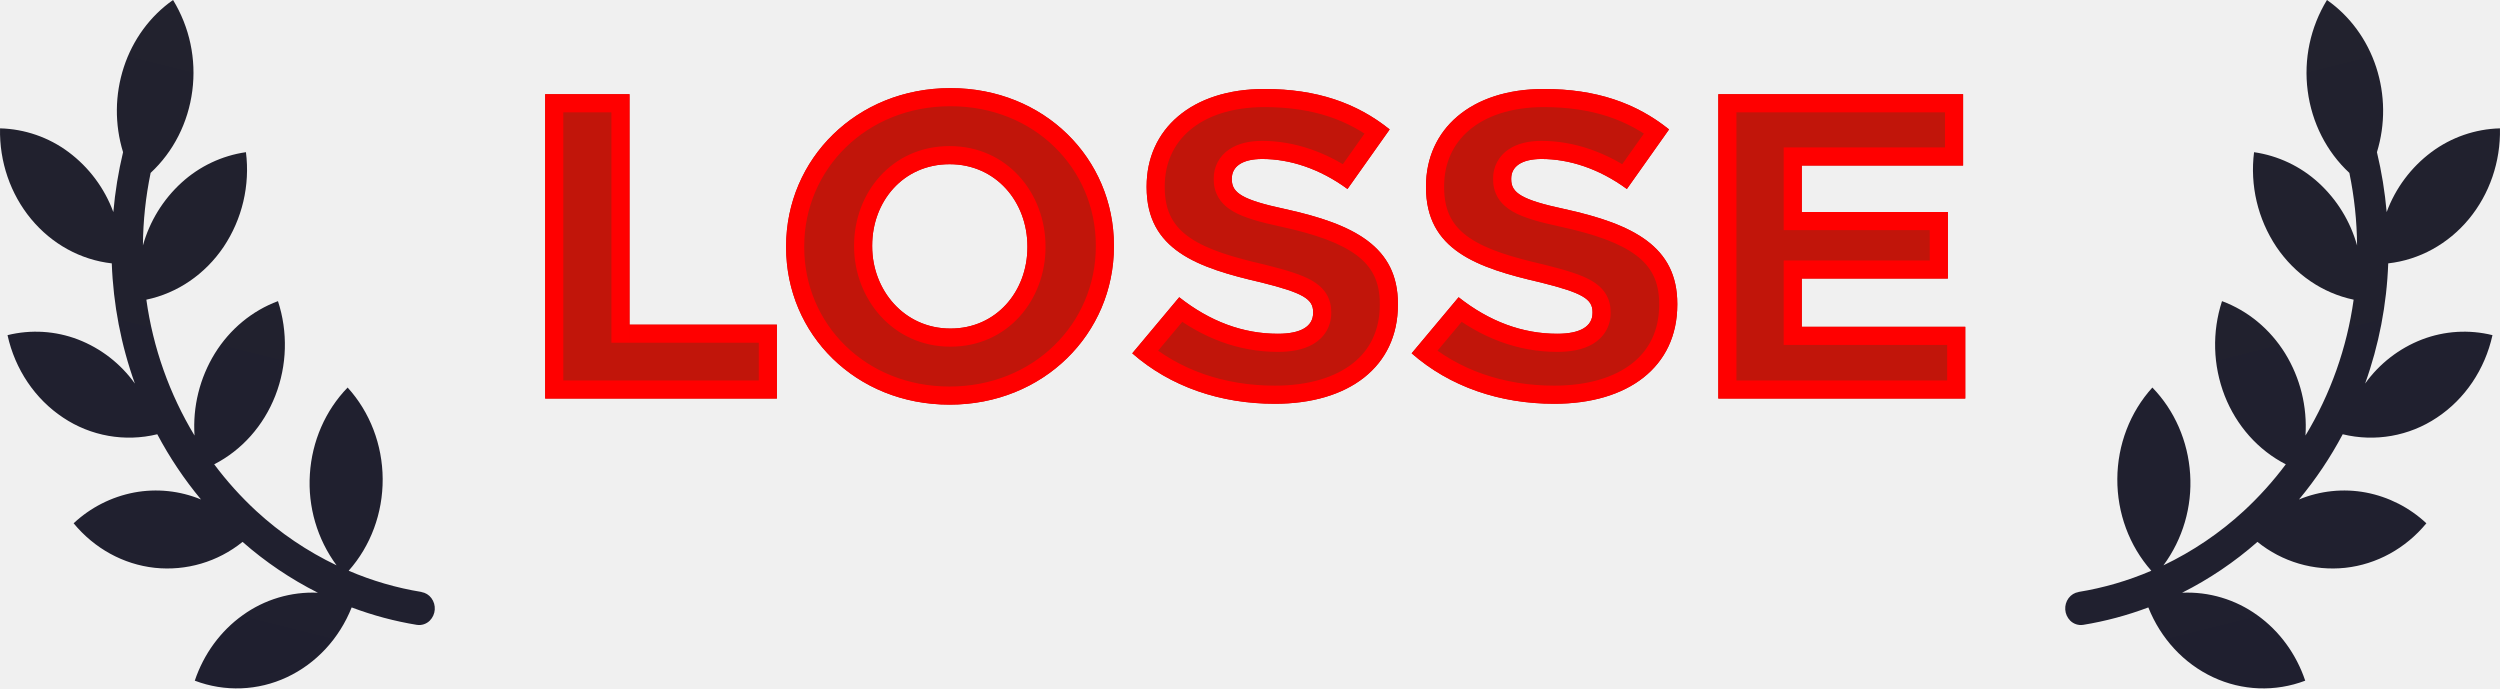
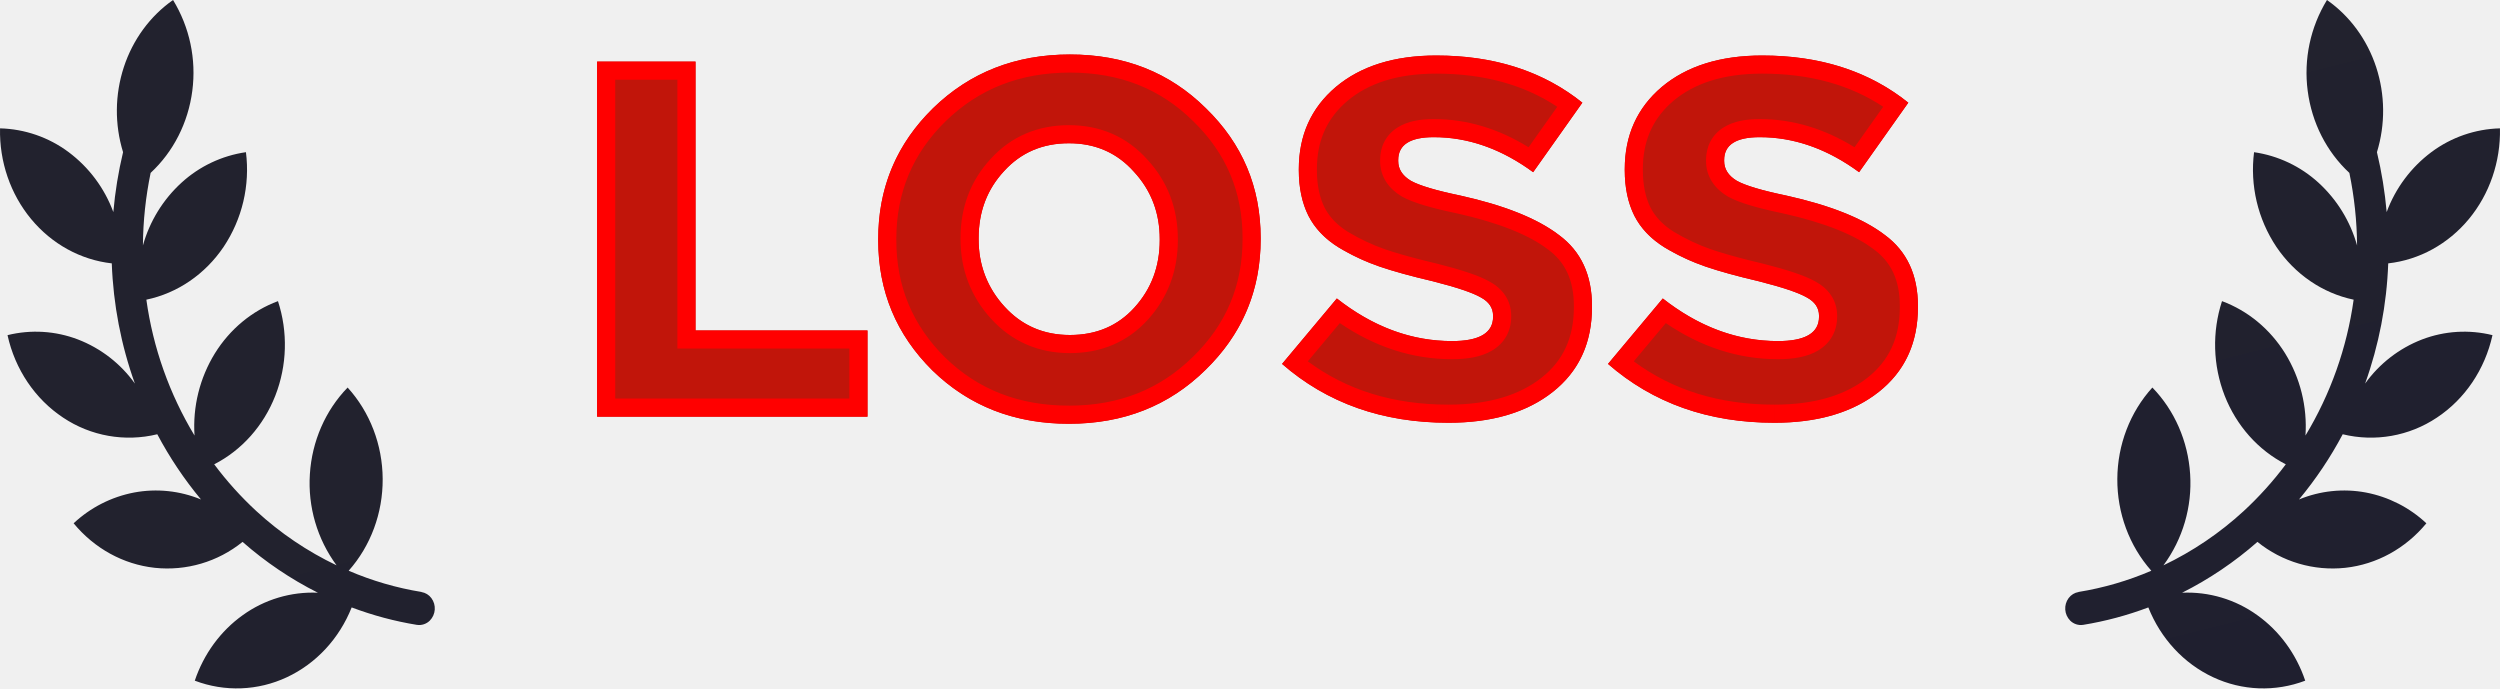
<svg xmlns="http://www.w3.org/2000/svg" width="138" height="38" fill="none">
-   <mask id="a" fill="#fff">
-     <path d="M30.093 22V5.2h4.656v12.72h8.136V22h-12.79zm22.324.336c-5.184 0-9.024-3.888-9.024-8.688V13.6c0-4.824 3.888-8.736 9.072-8.736 5.184 0 9.024 3.888 9.024 8.688v.048c0 4.824-3.888 8.736-9.072 8.736zm.048-4.2c2.544 0 4.248-2.064 4.248-4.488V13.6c0-2.448-1.728-4.536-4.296-4.536-2.568 0-4.272 2.064-4.272 4.488v.048c0 2.4 1.752 4.536 4.32 4.536zm17.908 4.152c-3 0-5.76-.936-7.872-2.784l2.592-3.096c1.704 1.344 3.528 2.016 5.448 2.016 1.272 0 1.944-.408 1.944-1.152v-.048c0-.72-.552-1.056-2.856-1.632-3.552-.816-6.336-1.8-6.336-5.256v-.048c0-3.144 2.472-5.376 6.504-5.376 2.88 0 5.088.768 6.912 2.232l-2.328 3.288c-1.536-1.128-3.192-1.656-4.704-1.656-1.128 0-1.68.432-1.68 1.08v.048c0 .744.576 1.128 2.928 1.632 3.84.84 6.24 2.088 6.24 5.232v.048c0 3.432-2.712 5.472-6.792 5.472zm15.422 0c-3 0-5.76-.936-7.872-2.784l2.592-3.096c1.704 1.344 3.528 2.016 5.448 2.016 1.272 0 1.944-.408 1.944-1.152v-.048c0-.72-.552-1.056-2.856-1.632-3.552-.816-6.336-1.8-6.336-5.256v-.048c0-3.144 2.472-5.376 6.504-5.376 2.88 0 5.088.768 6.912 2.232l-2.328 3.288c-1.536-1.128-3.192-1.656-4.704-1.656-1.128 0-1.68.432-1.68 1.08v.048c0 .744.576 1.128 2.928 1.632 3.84.84 6.24 2.088 6.24 5.232v.048c0 3.432-2.712 5.472-6.792 5.472zM94.851 22V5.2h13.512v3.936h-8.904v2.568h8.064v3.672h-8.064v2.664h9.024V22H94.851z" />
-   </mask>
-   <path d="M30.093 22V5.2h4.656v12.72h8.136V22h-12.79zm22.324.336c-5.184 0-9.024-3.888-9.024-8.688V13.6c0-4.824 3.888-8.736 9.072-8.736 5.184 0 9.024 3.888 9.024 8.688v.048c0 4.824-3.888 8.736-9.072 8.736zm.048-4.2c2.544 0 4.248-2.064 4.248-4.488V13.6c0-2.448-1.728-4.536-4.296-4.536-2.568 0-4.272 2.064-4.272 4.488v.048c0 2.4 1.752 4.536 4.32 4.536zm17.908 4.152c-3 0-5.76-.936-7.872-2.784l2.592-3.096c1.704 1.344 3.528 2.016 5.448 2.016 1.272 0 1.944-.408 1.944-1.152v-.048c0-.72-.552-1.056-2.856-1.632-3.552-.816-6.336-1.8-6.336-5.256v-.048c0-3.144 2.472-5.376 6.504-5.376 2.88 0 5.088.768 6.912 2.232l-2.328 3.288c-1.536-1.128-3.192-1.656-4.704-1.656-1.128 0-1.68.432-1.68 1.08v.048c0 .744.576 1.128 2.928 1.632 3.84.84 6.24 2.088 6.24 5.232v.048c0 3.432-2.712 5.472-6.792 5.472zm15.422 0c-3 0-5.76-.936-7.872-2.784l2.592-3.096c1.704 1.344 3.528 2.016 5.448 2.016 1.272 0 1.944-.408 1.944-1.152v-.048c0-.72-.552-1.056-2.856-1.632-3.552-.816-6.336-1.8-6.336-5.256v-.048c0-3.144 2.472-5.376 6.504-5.376 2.88 0 5.088.768 6.912 2.232l-2.328 3.288c-1.536-1.128-3.192-1.656-4.704-1.656-1.128 0-1.68.432-1.68 1.08v.048c0 .744.576 1.128 2.928 1.632 3.84.84 6.24 2.088 6.24 5.232v.048c0 3.432-2.712 5.472-6.792 5.472zM94.851 22V5.2h13.512v3.936h-8.904v2.568h8.064v3.672h-8.064v2.664h9.024V22H94.851z" fill="#C1150A" />
-   <path d="M30.093 22h-1v1h1v-1zm0-16.8v-1h-1v1h1zm4.656 0h1v-1h-1v1zm0 12.72h-1v1h1v-1zm8.136 0h1v-1h-1v1zm0 4.08v1h1v-1h-1zm-11.791 0V5.2h-2V22h2zm-1-15.8h4.655v-2h-4.656v2zm3.655-1v12.72h2V5.2h-2zm1 13.72h8.136v-2H34.75v2zm7.136-1V22h2v-4.08h-2zm1 3.08h-12.79v2h12.791v-2zm9.532.336c-4.653 0-8.024-3.461-8.024-7.688h-2c0 5.373 4.31 9.688 10.024 9.688v-2zm-8.024-7.688V13.6h-2v.048h2zm0-.048c0-4.249 3.417-7.736 8.072-7.736v-2c-5.713 0-10.072 4.337-10.072 9.736h2zm8.072-7.736c4.653 0 8.024 3.462 8.024 7.688h2c0-5.374-4.31-9.688-10.024-9.688v2zm8.024 7.688v.048h2v-.048h-2zm0 .048c0 4.249-3.417 7.736-8.072 7.736v2c5.713 0 10.072-4.337 10.072-9.736h-2zm-8.024 5.536c3.184 0 5.248-2.604 5.248-5.488h-2c0 1.964-1.345 3.488-3.248 3.488v2zm5.248-5.488V13.6h-2v.048h2zm0-.048c0-2.909-2.089-5.536-5.296-5.536v2c1.928 0 3.296 1.549 3.296 3.536h2zm-5.296-5.536c-3.205 0-5.272 2.6-5.272 5.488h2c0-1.96 1.34-3.488 3.272-3.488v-2zm-5.272 5.488v.048h2v-.048h-2zm0 .048c0 2.862 2.113 5.536 5.32 5.536v-2c-1.93 0-3.32-1.597-3.32-3.536h-2zm15.356 5.904l-.767-.642-.628.75.737.645.658-.753zm2.592-3.096l.62-.785-.763-.602-.624.745.767.642zm4.536-.816l.243-.97-.01-.002-.009-.003-.224.975zm7.08-8.448l.816.578.544-.769-.734-.589-.626.78zm-2.328 3.288l-.592.806.82.602.588-.83-.816-.578zm-3.456 1.104l.214-.977h-.004l-.21.977zm-.552 9.752c-2.791 0-5.307-.869-7.213-2.537l-1.317 1.506c2.318 2.028 5.322 3.031 8.53 3.031v-2zm-7.105-1.142l2.592-3.096-1.534-1.284-2.592 3.096 1.534 1.284zm1.206-2.953c1.857 1.465 3.895 2.231 6.067 2.231v-2c-1.667 0-3.278-.578-4.829-1.801l-1.238 1.57zm6.067 2.231c.715 0 1.41-.11 1.961-.438.618-.368.983-.976.983-1.714h-2c0 .03-.005.019.01-.008.015-.025.023-.02-.017.004-.104.062-.38.156-.937.156v2zm2.944-2.152v-.048h-2v.048h2zm0-.048c0-.315-.062-.666-.272-1.004-.202-.327-.49-.557-.792-.732-.565-.326-1.414-.582-2.55-.866l-.484 1.94c1.168.292 1.748.492 2.034.658.124.072.118.096.092.053-.034-.055-.028-.094-.028-.049h2zm-3.632-2.607c-1.786-.41-3.194-.828-4.16-1.488-.875-.6-1.4-1.404-1.4-2.793h-2c0 2.067.867 3.482 2.271 4.443 1.316.9 3.076 1.382 4.841 1.788l.448-1.95zm-5.56-4.281v-.048h-2v.048h2zm0-.048c0-1.291.499-2.352 1.387-3.104.901-.764 2.28-1.272 4.117-1.272v-2c-2.195 0-4.068.608-5.41 1.746-1.356 1.15-2.094 2.777-2.094 4.63h2zm5.504-4.376c2.682 0 4.662.708 6.286 2.012l1.252-1.56c-2.023-1.624-4.46-2.452-7.538-2.452v2zm6.096.654l-2.328 3.288 1.632 1.156 2.328-3.288-1.632-1.156zm-.92 3.06c-1.691-1.242-3.552-1.85-5.296-1.85v2c1.28 0 2.732.448 4.112 1.462l1.184-1.612zm-5.296-1.85c-.67 0-1.315.125-1.824.47a1.9 1.9 0 00-.856 1.61h2c0-.017.003-.003-.011.024-.015.027-.028.032-.011.02.05-.033.244-.124.702-.124v-2zm-2.68 2.08v.048h2v-.048h-2zm0 .048c0 .322.064.677.274 1.02.203.333.495.572.81.753.59.34 1.466.586 2.635.837l.419-1.956c-1.184-.253-1.771-.45-2.057-.615-.123-.07-.123-.099-.1-.062.027.045.02.073.02.023h-2zm3.715 2.609c1.894.414 3.275.901 4.173 1.575.826.62 1.28 1.42 1.28 2.68h2c0-1.884-.746-3.28-2.08-4.28-1.261-.946-3-1.503-4.946-1.929l-.427 1.954zm5.453 4.255v.048h2v-.048h-2zm0 .048c0 1.425-.55 2.498-1.486 3.239-.963.76-2.42 1.233-4.306 1.233v2c2.195 0 4.133-.548 5.546-1.665 1.44-1.137 2.246-2.8 2.246-4.807h-2zm1.758 2.688l-.767-.642-.628.75.736.645.659-.753zm2.592-3.096l.62-.785-.763-.602-.624.745.767.642zm4.536-.816l.243-.97-.01-.002-.01-.003-.223.975zm7.08-8.448l.816.578.544-.769-.734-.589-.626.78zm-2.328 3.288l-.592.806.82.602.588-.83-.816-.578zm-3.456 1.104l.214-.977h-.004l-.21.977zm-.552 9.752c-2.791 0-5.308-.869-7.213-2.537l-1.317 1.506c2.318 2.028 5.321 3.031 8.53 3.031v-2zm-7.105-1.142l2.592-3.096-1.534-1.284-2.592 3.096 1.534 1.284zm1.206-2.953c1.857 1.465 3.895 2.231 6.067 2.231v-2c-1.668 0-3.278-.578-4.829-1.801l-1.238 1.57zm6.067 2.231c.715 0 1.41-.11 1.961-.438.618-.368.983-.976.983-1.714h-2c0 .03-.005.019.01-.008.015-.025.023-.02-.017.004-.104.062-.38.156-.937.156v2zm2.944-2.152v-.048h-2v.048h2zm0-.048c0-.315-.063-.666-.272-1.004-.202-.327-.49-.557-.792-.732-.565-.326-1.414-.582-2.55-.866l-.485 1.94c1.169.292 1.748.492 2.035.658.124.072.118.096.091.053-.033-.055-.027-.094-.027-.049h2zm-3.632-2.607c-1.787-.41-3.195-.828-4.16-1.488-.875-.6-1.4-1.404-1.4-2.793h-2c0 2.067.867 3.482 2.271 4.443 1.316.9 3.076 1.382 4.841 1.788l.448-1.95zm-5.56-4.281v-.048h-2v.048h2zm0-.048c0-1.291.499-2.352 1.387-3.104.901-.764 2.28-1.272 4.117-1.272v-2c-2.195 0-4.068.608-5.41 1.746-1.357 1.15-2.094 2.777-2.094 4.63h2zm5.504-4.376c2.682 0 4.661.708 6.286 2.012l1.252-1.56c-2.023-1.624-4.46-2.452-7.538-2.452v2zm6.096.654l-2.328 3.288 1.632 1.156 2.328-3.288-1.632-1.156zm-.92 3.06c-1.691-1.242-3.552-1.85-5.296-1.85v2c1.28 0 2.731.448 4.112 1.462l1.184-1.612zm-5.296-1.85c-.67 0-1.315.125-1.824.47a1.9 1.9 0 00-.856 1.61h2c0-.017.003-.003-.011.024-.015.027-.028.032-.011.02.05-.033.244-.124.702-.124v-2zm-2.68 2.08v.048h2v-.048h-2zm0 .048c0 .322.064.677.273 1.02.204.333.496.572.81.753.59.34 1.467.586 2.636.837l.419-1.956c-1.184-.253-1.771-.45-2.057-.615-.124-.07-.123-.099-.1-.062.027.045.019.073.019.023h-2zm3.714 2.609c1.895.414 3.275.901 4.174 1.575.826.62 1.28 1.42 1.28 2.68h2c0-1.884-.746-3.28-2.08-4.28-1.261-.946-3.001-1.503-4.946-1.929l-.428 1.954zm5.454 4.255v.048h2v-.048h-2zm0 .048c0 1.425-.55 2.498-1.486 3.239-.963.76-2.42 1.233-4.306 1.233v2c2.195 0 4.133-.548 5.546-1.665 1.44-1.137 2.246-2.8 2.246-4.807h-2zM94.851 22h-1v1h1v-1zm0-16.8v-1h-1v1h1zm13.512 0h1v-1h-1v1zm0 3.936v1h1v-1h-1zm-8.904 0v-1h-1v1h1zm0 2.568h-1v1h1v-1zm8.064 0h1v-1h-1v1zm0 3.672v1h1v-1h-1zm-8.064 0v-1h-1v1h1zm0 2.664h-1v1h1v-1zm9.024 0h1v-1h-1v1zm0 3.96v1h1v-1h-1zm-12.632 0V5.2h-2V22h2zm-1-15.8h13.512v-2H94.851v2zm12.512-1v3.936h2V5.2h-2zm1 2.936h-8.904v2h8.904v-2zm-9.904 1v2.568h2V9.136h-2zm1 3.568h8.064v-2h-8.064v2zm7.064-1v3.672h2v-3.672h-2zm1 2.672h-8.064v2h8.064v-2zm-9.064 1v2.664h2v-2.664h-2zm1 3.664h9.024v-2h-9.024v2zm8.024-1V22h2v-3.96h-2zm1 2.96H94.851v2h13.632v-2z" fill="red" mask="url(#a)" />
-   <path d="M23.266 32.676a17.18 17.18 0 01-4.019-1.171c1.216-1.37 1.888-3.185 1.877-5.069-.01-1.883-.703-3.69-1.935-5.044-1.228 1.264-1.971 2.968-2.084 4.782a7.646 7.646 0 001.473 5.032 17.99 17.99 0 01-4.428-2.994 18.987 18.987 0 01-2.326-2.582c1.524-.78 2.725-2.13 3.374-3.79a7.751 7.751 0 00.146-5.217c-1.426.529-2.65 1.541-3.482 2.882a7.682 7.682 0 00-1.124 4.537 19.768 19.768 0 01-2.659-7.5c1.718-.36 3.243-1.402 4.264-2.914A7.676 7.676 0 0013.576 8.4a6.701 6.701 0 00-3.557 1.684 7.377 7.377 0 00-2.13 3.466c.01-1.348.153-2.69.426-4.007 1.256-1.164 2.073-2.771 2.3-4.526A7.7 7.7 0 009.552 0C8.288.885 7.334 2.186 6.836 3.704A7.766 7.766 0 006.793 8.4a22.74 22.74 0 00-.537 3.306 7.27 7.27 0 00-2.472-3.312A6.62 6.62 0 00.002 7.085c-.04 1.839.573 3.625 1.716 5.006 1.143 1.38 2.732 2.254 4.452 2.447.082 2.27.513 4.512 1.276 6.635A6.933 6.933 0 004.3 18.737 6.506 6.506 0 00.415 18.5c.416 1.89 1.52 3.527 3.07 4.553a6.549 6.549 0 005.197.918 21.047 21.047 0 002.413 3.6 6.513 6.513 0 00-3.688-.385 6.731 6.731 0 00-3.343 1.7c1.147 1.39 2.744 2.267 4.474 2.457a6.596 6.596 0 004.851-1.431 19.725 19.725 0 004.157 2.806 6.596 6.596 0 00-4.148 1.24c-1.223.873-2.15 2.14-2.646 3.615a6.51 6.51 0 005.086-.191c1.61-.752 2.89-2.13 3.574-3.852 1.168.44 2.372.762 3.597.962a.835.835 0 00.716-.234.956.956 0 00.087-1.243.852.852 0 00-.546-.334v-.005z" fill="url(#paint0_linear_2485_12030)" />
-   <path d="M114.734 32.676a17.172 17.172 0 004.019-1.171c-1.216-1.37-1.888-3.185-1.877-5.069.01-1.883.703-3.69 1.935-5.044 1.228 1.264 1.971 2.968 2.085 4.782a7.647 7.647 0 01-1.473 5.032 18.003 18.003 0 004.427-2.994 18.997 18.997 0 002.326-2.582c-1.524-.78-2.725-2.13-3.375-3.79a7.762 7.762 0 01-.146-5.217c1.427.529 2.651 1.541 3.483 2.882a7.686 7.686 0 011.124 4.537 19.772 19.772 0 002.659-7.5c-1.718-.36-3.243-1.402-4.264-2.914a7.677 7.677 0 01-1.233-5.227 6.702 6.702 0 013.557 1.684 7.38 7.38 0 012.13 3.466 20.567 20.567 0 00-.426-4.007c-1.256-1.164-2.073-2.771-2.3-4.526A7.698 7.698 0 01128.449 0c1.263.885 2.217 2.186 2.715 3.704a7.774 7.774 0 01.043 4.696c.26 1.085.439 2.191.537 3.306a7.272 7.272 0 012.472-3.312 6.623 6.623 0 013.782-1.309c.039 1.839-.573 3.625-1.716 5.006-1.143 1.38-2.732 2.254-4.452 2.447a21.976 21.976 0 01-1.276 6.635 6.935 6.935 0 013.146-2.436 6.505 6.505 0 013.885-.237c-.416 1.89-1.52 3.527-3.07 4.553a6.548 6.548 0 01-5.197.918 21.061 21.061 0 01-2.413 3.6 6.514 6.514 0 013.688-.385 6.736 6.736 0 013.343 1.7c-1.147 1.39-2.744 2.267-4.474 2.457a6.596 6.596 0 01-4.851-1.431 19.732 19.732 0 01-4.157 2.806 6.593 6.593 0 014.148 1.24c1.223.873 2.15 2.14 2.646 3.615a6.509 6.509 0 01-5.086-.191c-1.611-.752-2.889-2.13-3.574-3.852-1.168.44-2.372.762-3.597.962a.836.836 0 01-.716-.234.96.96 0 01-.087-1.243c.136-.18.331-.3.546-.334v-.005z" fill="url(#paint1_linear_2485_12030)" />
+   <path d="M97.946 23.336c-3.64 0-6.702-1.083-9.184-3.248l3.024-3.612c1.997 1.568 4.116 2.352 6.356 2.352 1.512 0 2.268-.448 2.268-1.344v-.056c0-.43-.224-.765-.672-1.008-.448-.261-1.335-.56-2.66-.896-1.195-.28-2.175-.55-2.94-.812a11.848 11.848 0 01-2.268-1.064c-.747-.467-1.298-1.045-1.652-1.736-.355-.71-.532-1.55-.532-2.52v-.056c0-1.867.681-3.379 2.044-4.536 1.381-1.157 3.23-1.736 5.544-1.736 3.21 0 5.898.868 8.064 2.604l-2.716 3.836c-1.755-1.288-3.584-1.932-5.488-1.932-1.307 0-1.96.42-1.96 1.26v.056c0 .448.233.812.7 1.092.466.261 1.372.532 2.716.812 2.445.541 4.265 1.27 5.46 2.184 1.213.896 1.82 2.203 1.82 3.92v.056c0 1.979-.719 3.537-2.156 4.676-1.438 1.139-3.36 1.708-5.768 1.708zm-17.992 0c-3.64 0-6.702-1.083-9.184-3.248l3.024-3.612c1.997 1.568 4.116 2.352 6.356 2.352 1.512 0 2.268-.448 2.268-1.344v-.056c0-.43-.224-.765-.672-1.008-.448-.261-1.335-.56-2.66-.896-1.195-.28-2.175-.55-2.94-.812a11.848 11.848 0 01-2.268-1.064c-.747-.467-1.298-1.045-1.652-1.736-.355-.71-.532-1.55-.532-2.52v-.056c0-1.867.68-3.379 2.044-4.536 1.38-1.157 3.229-1.736 5.544-1.736 3.21 0 5.898.868 8.064 2.604L84.63 9.504c-1.755-1.288-3.584-1.932-5.488-1.932-1.307 0-1.96.42-1.96 1.26v.056c0 .448.233.812.7 1.092.466.261 1.372.532 2.716.812 2.445.541 4.265 1.27 5.46 2.184 1.213.896 1.82 2.203 1.82 3.92v.056c0 1.979-.72 3.537-2.156 4.676-1.438 1.139-3.36 1.708-5.768 1.708zm-13.417-2.912c-2.016 1.979-4.527 2.968-7.532 2.968-3.006 0-5.516-.98-7.532-2.94-1.998-1.979-2.996-4.377-2.996-7.196V13.2c0-2.837 1.008-5.245 3.024-7.224 2.034-1.979 4.554-2.968 7.56-2.968 3.005 0 5.506.99 7.504 2.968 2.016 1.96 3.024 4.35 3.024 7.168v.056c0 2.837-1.018 5.245-3.052 7.224zm-11.088-3.5c.952 1.045 2.156 1.568 3.612 1.568s2.641-.504 3.556-1.512c.933-1.027 1.4-2.268 1.4-3.724V13.2c0-1.456-.476-2.697-1.428-3.724-.934-1.045-2.128-1.568-3.584-1.568s-2.65.513-3.584 1.54c-.934 1.008-1.4 2.24-1.4 3.696v.056c0 1.437.476 2.679 1.428 3.724zM32.96 23V3.4h5.433v14.84h9.492V23H32.96z" fill="#C1150A" />
+   <path d="M104.87 16.952v-.056c0-1.45-.494-2.436-1.414-3.116l-.007-.005-.008-.005c-1.026-.786-2.682-1.473-5.067-2.001-1.33-.278-2.374-.572-2.99-.917l-.012-.007-.013-.007c-.692-.415-1.185-1.071-1.185-1.95v-.056c0-.727.31-1.375.949-1.786.564-.363 1.282-.474 2.01-.474 1.833 0 3.581.533 5.236 1.557l1.583-2.235c-1.825-1.208-4.036-1.83-6.679-1.83-2.144 0-3.741.533-4.896 1.498l-.205.183c-.991.93-1.486 2.102-1.486 3.59v.057c0 .844.153 1.522.421 2.063l.106.189c.262.43.644.814 1.177 1.149.689.413 1.379.736 2.07.973.543.185 1.21.378 2.007.58l.839.205.017.004c1.294.328 2.3.65 2.89.986.698.378 1.197 1.015 1.197 1.887v.056c0 .793-.368 1.46-1.057 1.868-.607.36-1.39.476-2.211.476-2.194 0-4.262-.68-6.19-1.993l-1.768 2.111c2.138 1.584 4.708 2.39 7.761 2.39v1c-3.64 0-6.7-1.083-9.183-3.248l3.024-3.612c1.872 1.47 3.852 2.25 5.938 2.342l.418.01c1.418 0 2.171-.394 2.259-1.181l.009-.163v-.056c0-.43-.224-.765-.672-1.008-.448-.261-1.335-.56-2.66-.896-1.195-.28-2.175-.55-2.94-.812a11.685 11.685 0 01-1.988-.9l-.28-.164c-.653-.408-1.157-.902-1.51-1.482l-.142-.254c-.355-.71-.532-1.55-.532-2.52v-.056c0-1.867.681-3.379 2.044-4.536 1.381-1.157 3.23-1.736 5.544-1.736l.596.01c2.949.102 5.438.967 7.468 2.594l-2.716 3.836c-1.645-1.207-3.356-1.85-5.132-1.925l-.356-.007c-1.307 0-1.96.42-1.96 1.26v.056l.01.164c.052.374.281.683.69.928.466.261 1.372.532 2.716.812 2.445.541 4.265 1.27 5.46 2.184 1.213.896 1.82 2.203 1.82 3.92v.056l-.009.366c-.084 1.806-.8 3.243-2.147 4.31l-.276.207c-1.404 1-3.235 1.501-5.492 1.501v-1c2.253 0 3.935-.532 5.147-1.492 1.177-.933 1.777-2.191 1.777-3.892zm-17.992 0v-.056c0-1.45-.494-2.436-1.414-3.116l-.007-.005-.008-.005c-1.026-.786-2.682-1.473-5.067-2.001-1.33-.278-2.374-.572-2.99-.917l-.012-.007-.013-.007c-.692-.415-1.185-1.071-1.185-1.95v-.056c0-.727.31-1.375.949-1.786.564-.363 1.282-.474 2.01-.474 1.833 0 3.581.533 5.236 1.557l1.583-2.235c-1.825-1.208-4.036-1.83-6.679-1.83-2.145 0-3.742.533-4.896 1.498l-.205.183c-.991.93-1.487 2.102-1.487 3.59v.057c0 .844.154 1.522.422 2.063l.106.189c.261.43.644.814 1.176 1.149.69.413 1.38.736 2.072.973.542.185 1.21.378 2.006.58l.839.205.017.004c1.294.328 2.3.65 2.89.986.698.378 1.197 1.015 1.197 1.887v.056c0 .793-.369 1.46-1.058 1.868-.607.36-1.389.476-2.21.476-2.194 0-4.262-.68-6.191-1.993l-1.768 2.111c2.138 1.584 4.71 2.39 7.762 2.39v1c-3.64 0-6.7-1.083-9.183-3.248l3.024-3.612c1.872 1.47 3.852 2.25 5.937 2.342l.419.01c1.417 0 2.17-.394 2.26-1.181l.008-.163v-.056c0-.43-.224-.765-.672-1.008-.448-.261-1.335-.56-2.66-.896-1.195-.28-2.175-.55-2.94-.812a11.685 11.685 0 01-1.988-.9l-.28-.164c-.654-.408-1.157-.902-1.51-1.482l-.142-.254c-.355-.71-.532-1.55-.532-2.52v-.056c0-1.867.68-3.379 2.044-4.536 1.38-1.157 3.229-1.736 5.544-1.736l.596.01c2.948.102 5.438.967 7.468 2.594L84.63 9.504c-1.645-1.207-3.356-1.85-5.132-1.925l-.356-.007c-1.307 0-1.96.42-1.96 1.26v.056l.01.164c.051.374.281.683.69.928.466.261 1.372.532 2.716.812 2.445.541 4.265 1.27 5.46 2.184 1.213.896 1.82 2.203 1.82 3.92v.056l-.009.366c-.084 1.806-.8 3.243-2.147 4.31l-.276.207c-1.404 1-3.235 1.501-5.492 1.501v-1c2.253 0 3.934-.532 5.147-1.492 1.176-.933 1.777-2.191 1.777-3.892zM68.589 13.2v-.056c0-2.55-.9-4.68-2.72-6.45l-.008-.007c-1.796-1.78-4.039-2.68-6.8-2.68-2.762 0-5.027.9-6.863 2.686-1.822 1.788-2.721 3.939-2.721 6.507v.056c0 2.552.893 4.695 2.7 6.485 1.814 1.761 4.066 2.65 6.828 2.65v1.001l-.558-.011c-2.576-.107-4.772-.965-6.59-2.573l-.384-.356c-1.998-1.979-2.996-4.377-2.996-7.196V13.2c0-2.66.886-4.943 2.658-6.848l.366-.376c2.034-1.979 4.554-2.968 7.56-2.968 3.005 0 5.506.99 7.504 2.968 2.016 1.96 3.024 4.35 3.024 7.168v.056l-.012.527c-.119 2.61-1.133 4.842-3.04 6.697-2.016 1.979-4.527 2.968-7.532 2.968v-1c2.762 0 5.015-.9 6.83-2.682l.005-.003c1.84-1.79 2.749-3.94 2.749-6.507zm-15.569 0v-.056c0-1.691.551-3.17 1.666-4.375 1.133-1.243 2.6-1.86 4.319-1.86 1.728 0 3.199.634 4.33 1.9 1.123 1.218 1.682 2.7 1.682 4.391v.056c0 1.69-.551 3.175-1.66 4.395-1.12 1.233-2.58 1.841-4.297 1.841-1.727 0-3.203-.634-4.351-1.894-1.123-1.233-1.688-2.716-1.689-4.398zm1 0l.006.267a5.317 5.317 0 001.423 3.457c.892.98 2.007 1.501 3.342 1.562l.27.006c1.456 0 2.641-.504 3.556-1.512.933-1.027 1.4-2.268 1.4-3.724V13.2c0-1.365-.418-2.541-1.255-3.53l-.173-.194c-.875-.98-1.98-1.5-3.315-1.562l-.27-.006c-1.455 0-2.65.513-3.583 1.54l-.17.192c-.82.97-1.23 2.14-1.23 3.504v.056zM37.393 4.4H33.96V22h12.924v-2.76h-9.492V4.4zm10.492 13.84V23H32.96V3.4h5.432v14.84h9.492z" fill="red" />
+   <path d="M23.266 32.676a17.18 17.18 0 01-4.019-1.171c1.216-1.37 1.888-3.185 1.877-5.069-.01-1.883-.703-3.69-1.935-5.044-1.228 1.264-1.971 2.968-2.084 4.782a7.646 7.646 0 001.473 5.032 17.99 17.99 0 01-4.428-2.994 18.987 18.987 0 01-2.326-2.582c1.524-.78 2.725-2.13 3.374-3.79a7.751 7.751 0 00.146-5.217c-1.426.529-2.65 1.541-3.482 2.882a7.682 7.682 0 00-1.124 4.537 19.768 19.768 0 01-2.659-7.5c1.718-.36 3.243-1.402 4.264-2.914A7.676 7.676 0 0013.576 8.4a6.701 6.701 0 00-3.557 1.684 7.377 7.377 0 00-2.13 3.466c.01-1.348.153-2.69.426-4.007 1.256-1.164 2.073-2.771 2.3-4.526A7.7 7.7 0 009.552 0C8.288.885 7.334 2.186 6.836 3.704A7.766 7.766 0 006.793 8.4a22.74 22.74 0 00-.537 3.306 7.27 7.27 0 00-2.472-3.312A6.62 6.62 0 00.002 7.085c-.04 1.839.573 3.625 1.716 5.006 1.143 1.38 2.732 2.254 4.452 2.447.082 2.27.513 4.512 1.276 6.635A6.933 6.933 0 004.3 18.737 6.506 6.506 0 00.415 18.5c.416 1.89 1.52 3.527 3.07 4.553a6.549 6.549 0 005.197.918 21.047 21.047 0 002.413 3.6 6.513 6.513 0 00-3.688-.385 6.731 6.731 0 00-3.343 1.7c1.147 1.39 2.744 2.267 4.474 2.457a6.596 6.596 0 004.851-1.431 19.725 19.725 0 004.157 2.806 6.596 6.596 0 00-4.148 1.24c-1.223.873-2.15 2.14-2.646 3.615a6.51 6.51 0 005.086-.191c1.61-.752 2.89-2.13 3.574-3.852 1.168.44 2.372.762 3.597.962a.835.835 0 00.716-.234.956.956 0 00.087-1.243.852.852 0 00-.546-.334v-.005z" fill="url(#paint0_linear_5864_9903)" />
+   <path d="M114.734 32.676a17.172 17.172 0 004.019-1.171c-1.216-1.37-1.888-3.185-1.877-5.069.01-1.883.703-3.69 1.935-5.044 1.228 1.264 1.971 2.968 2.085 4.782a7.647 7.647 0 01-1.473 5.032 18.003 18.003 0 004.427-2.994 18.997 18.997 0 002.326-2.582c-1.524-.78-2.725-2.13-3.375-3.79a7.762 7.762 0 01-.146-5.217c1.427.529 2.651 1.541 3.483 2.882a7.686 7.686 0 011.124 4.537 19.772 19.772 0 002.659-7.5c-1.718-.36-3.243-1.402-4.264-2.914a7.677 7.677 0 01-1.233-5.227 6.702 6.702 0 013.557 1.684 7.38 7.38 0 012.13 3.466 20.567 20.567 0 00-.426-4.007c-1.256-1.164-2.073-2.771-2.3-4.526A7.698 7.698 0 01128.449 0c1.263.885 2.217 2.186 2.715 3.704a7.774 7.774 0 01.043 4.696c.26 1.085.439 2.191.537 3.306a7.272 7.272 0 012.472-3.312 6.623 6.623 0 013.782-1.309c.039 1.839-.573 3.625-1.716 5.006-1.143 1.38-2.732 2.254-4.452 2.447a21.976 21.976 0 01-1.276 6.635 6.935 6.935 0 013.146-2.436 6.505 6.505 0 013.885-.237c-.416 1.89-1.52 3.527-3.07 4.553a6.548 6.548 0 01-5.197.918 21.061 21.061 0 01-2.413 3.6 6.514 6.514 0 013.688-.385 6.736 6.736 0 013.343 1.7c-1.147 1.39-2.744 2.267-4.474 2.457a6.596 6.596 0 01-4.851-1.431 19.732 19.732 0 01-4.157 2.806 6.593 6.593 0 014.148 1.24c1.223.873 2.15 2.14 2.646 3.615a6.509 6.509 0 01-5.086-.191c-1.611-.752-2.889-2.13-3.574-3.852-1.168.44-2.372.762-3.597.962a.836.836 0 01-.716-.234.96.96 0 01-.087-1.243c.136-.18.331-.3.546-.334v-.005z" fill="url(#paint1_linear_5864_9903)" />
  <defs>
-     <linearGradient id="paint0_linear_2485_12030" x1="24" y1="0" x2="13.643" y2="41.412" gradientUnits="userSpaceOnUse">
+     <linearGradient id="paint0_linear_5864_9903" x1="114" y1="0" x2="124.357" y2="41.412" gradientUnits="userSpaceOnUse">
      <stop stop-color="#22222E" />
      <stop offset="1" stop-color="#1F1F2F" />
    </linearGradient>
-     <linearGradient id="paint1_linear_2485_12030" x1="114" y1="0" x2="124.357" y2="41.412" gradientUnits="userSpaceOnUse">
+     <linearGradient id="paint1_linear_5864_9903" x1="114" y1="0" x2="124.357" y2="41.412" gradientUnits="userSpaceOnUse">
      <stop stop-color="#22222E" />
      <stop offset="1" stop-color="#1F1F2F" />
    </linearGradient>
  </defs>
</svg>
